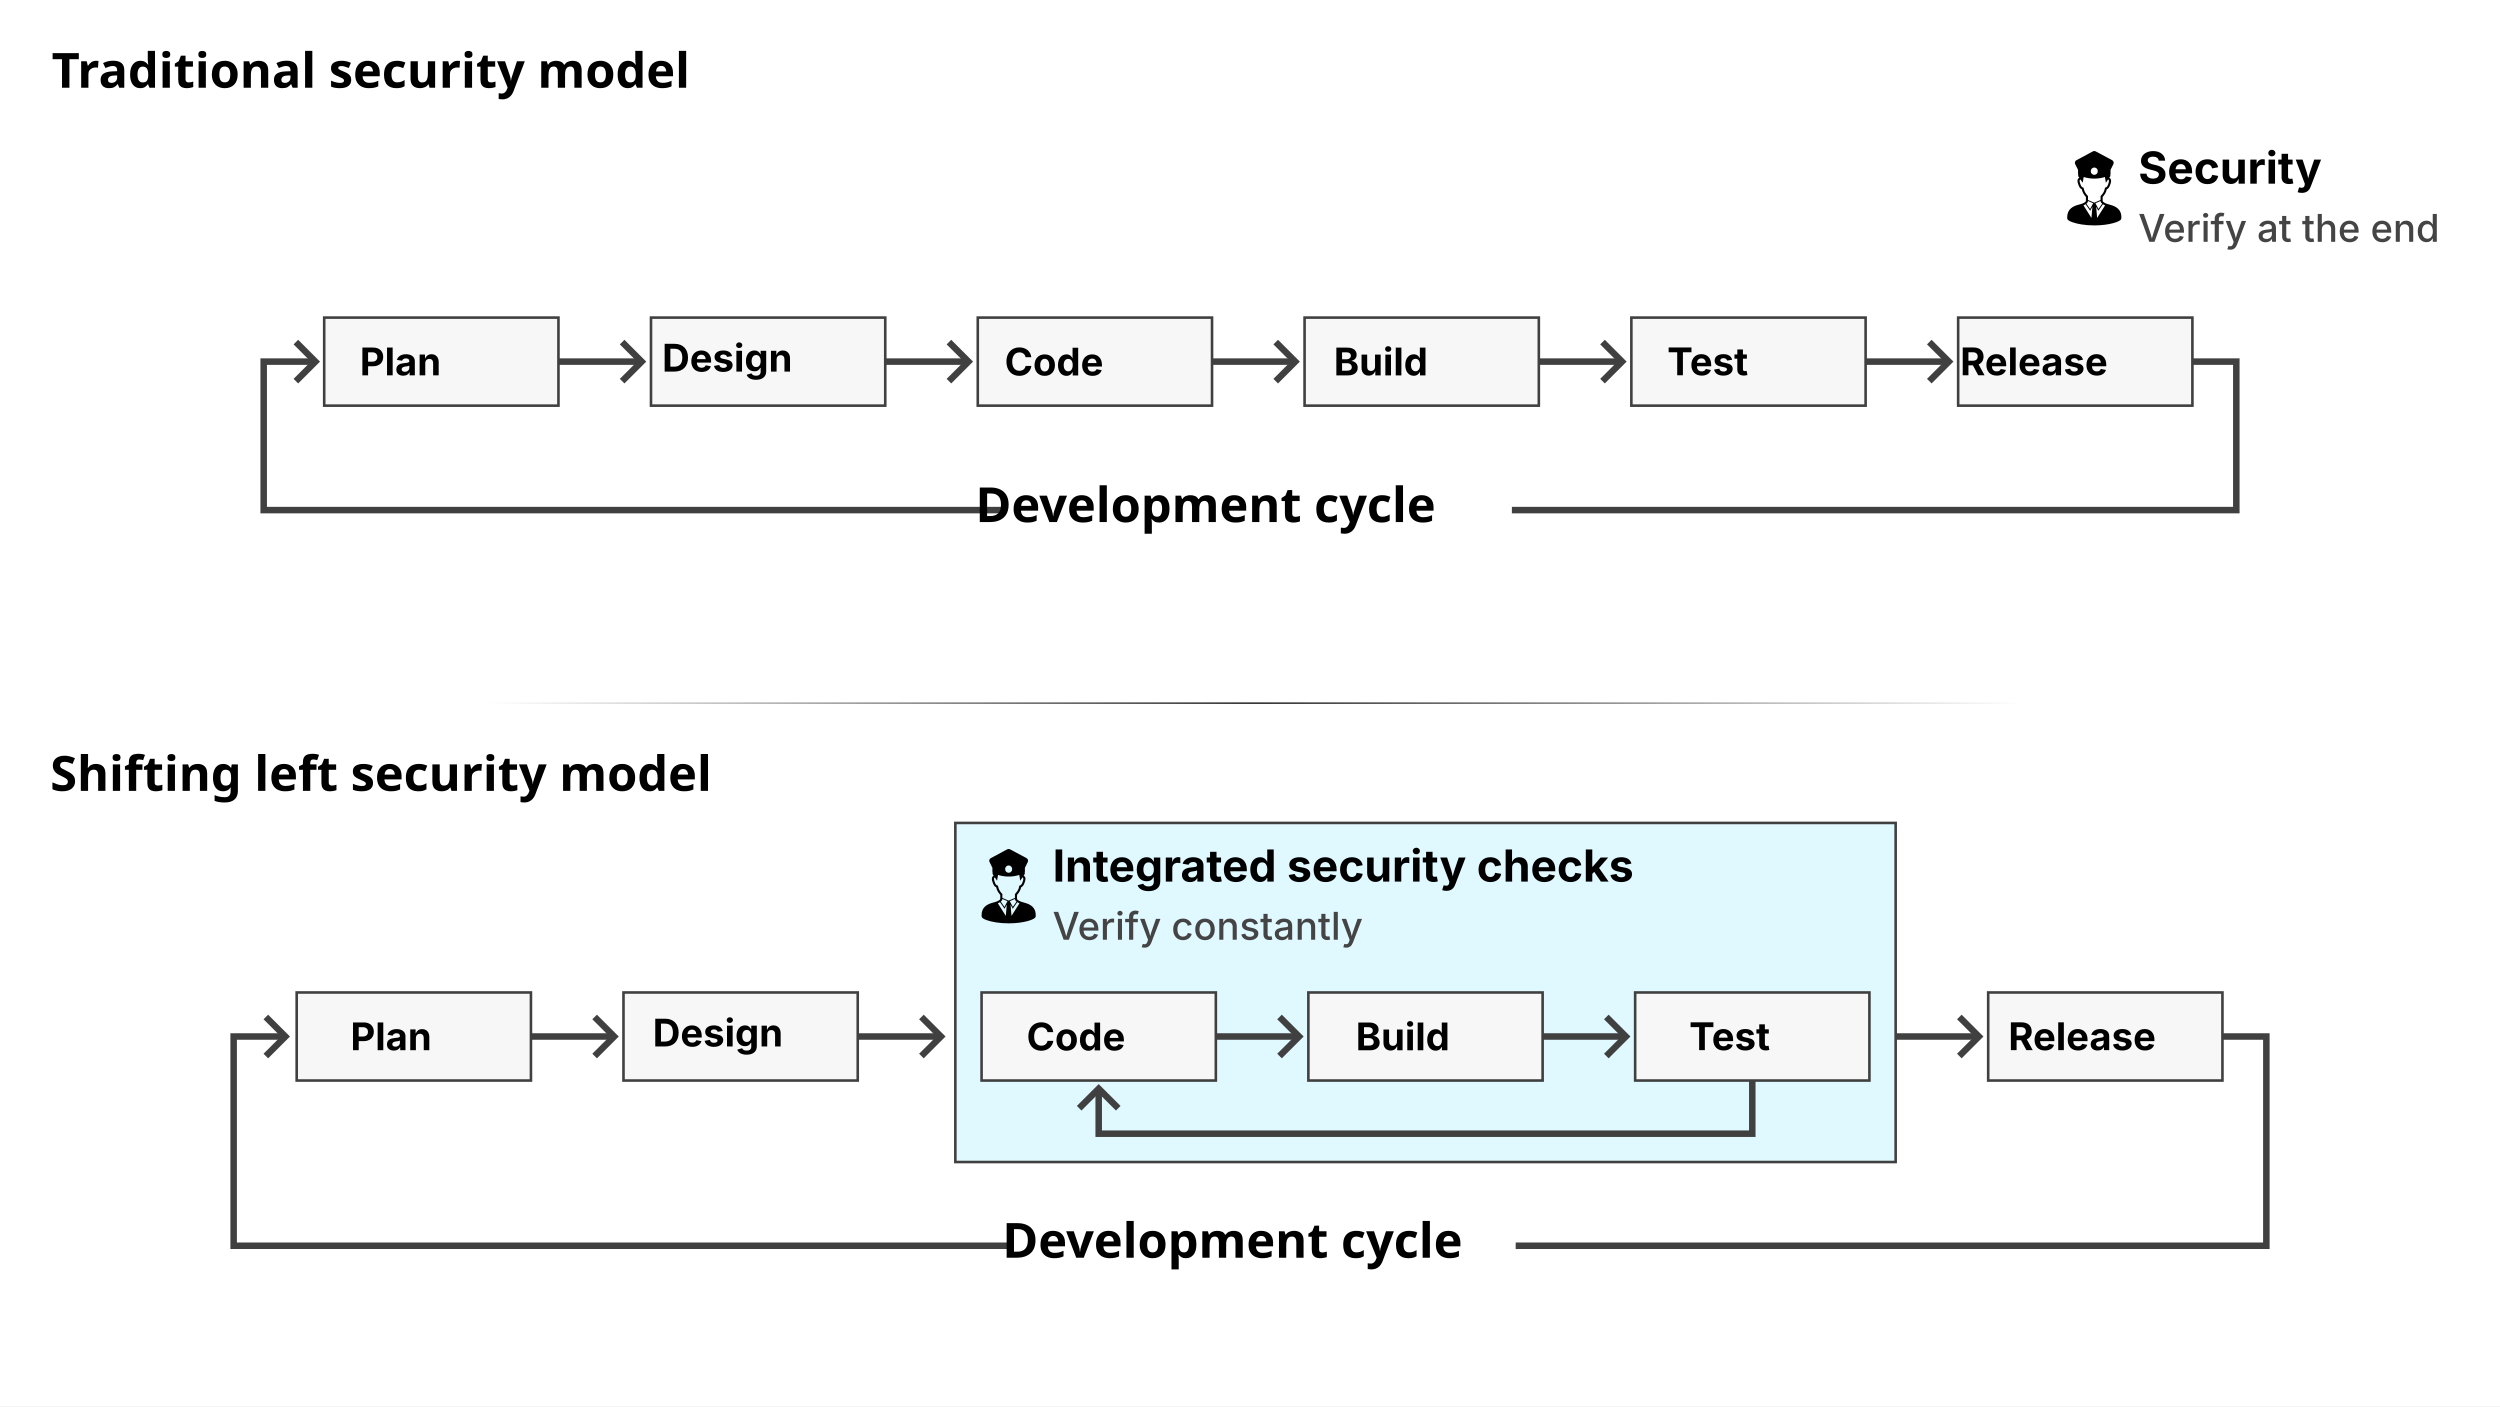
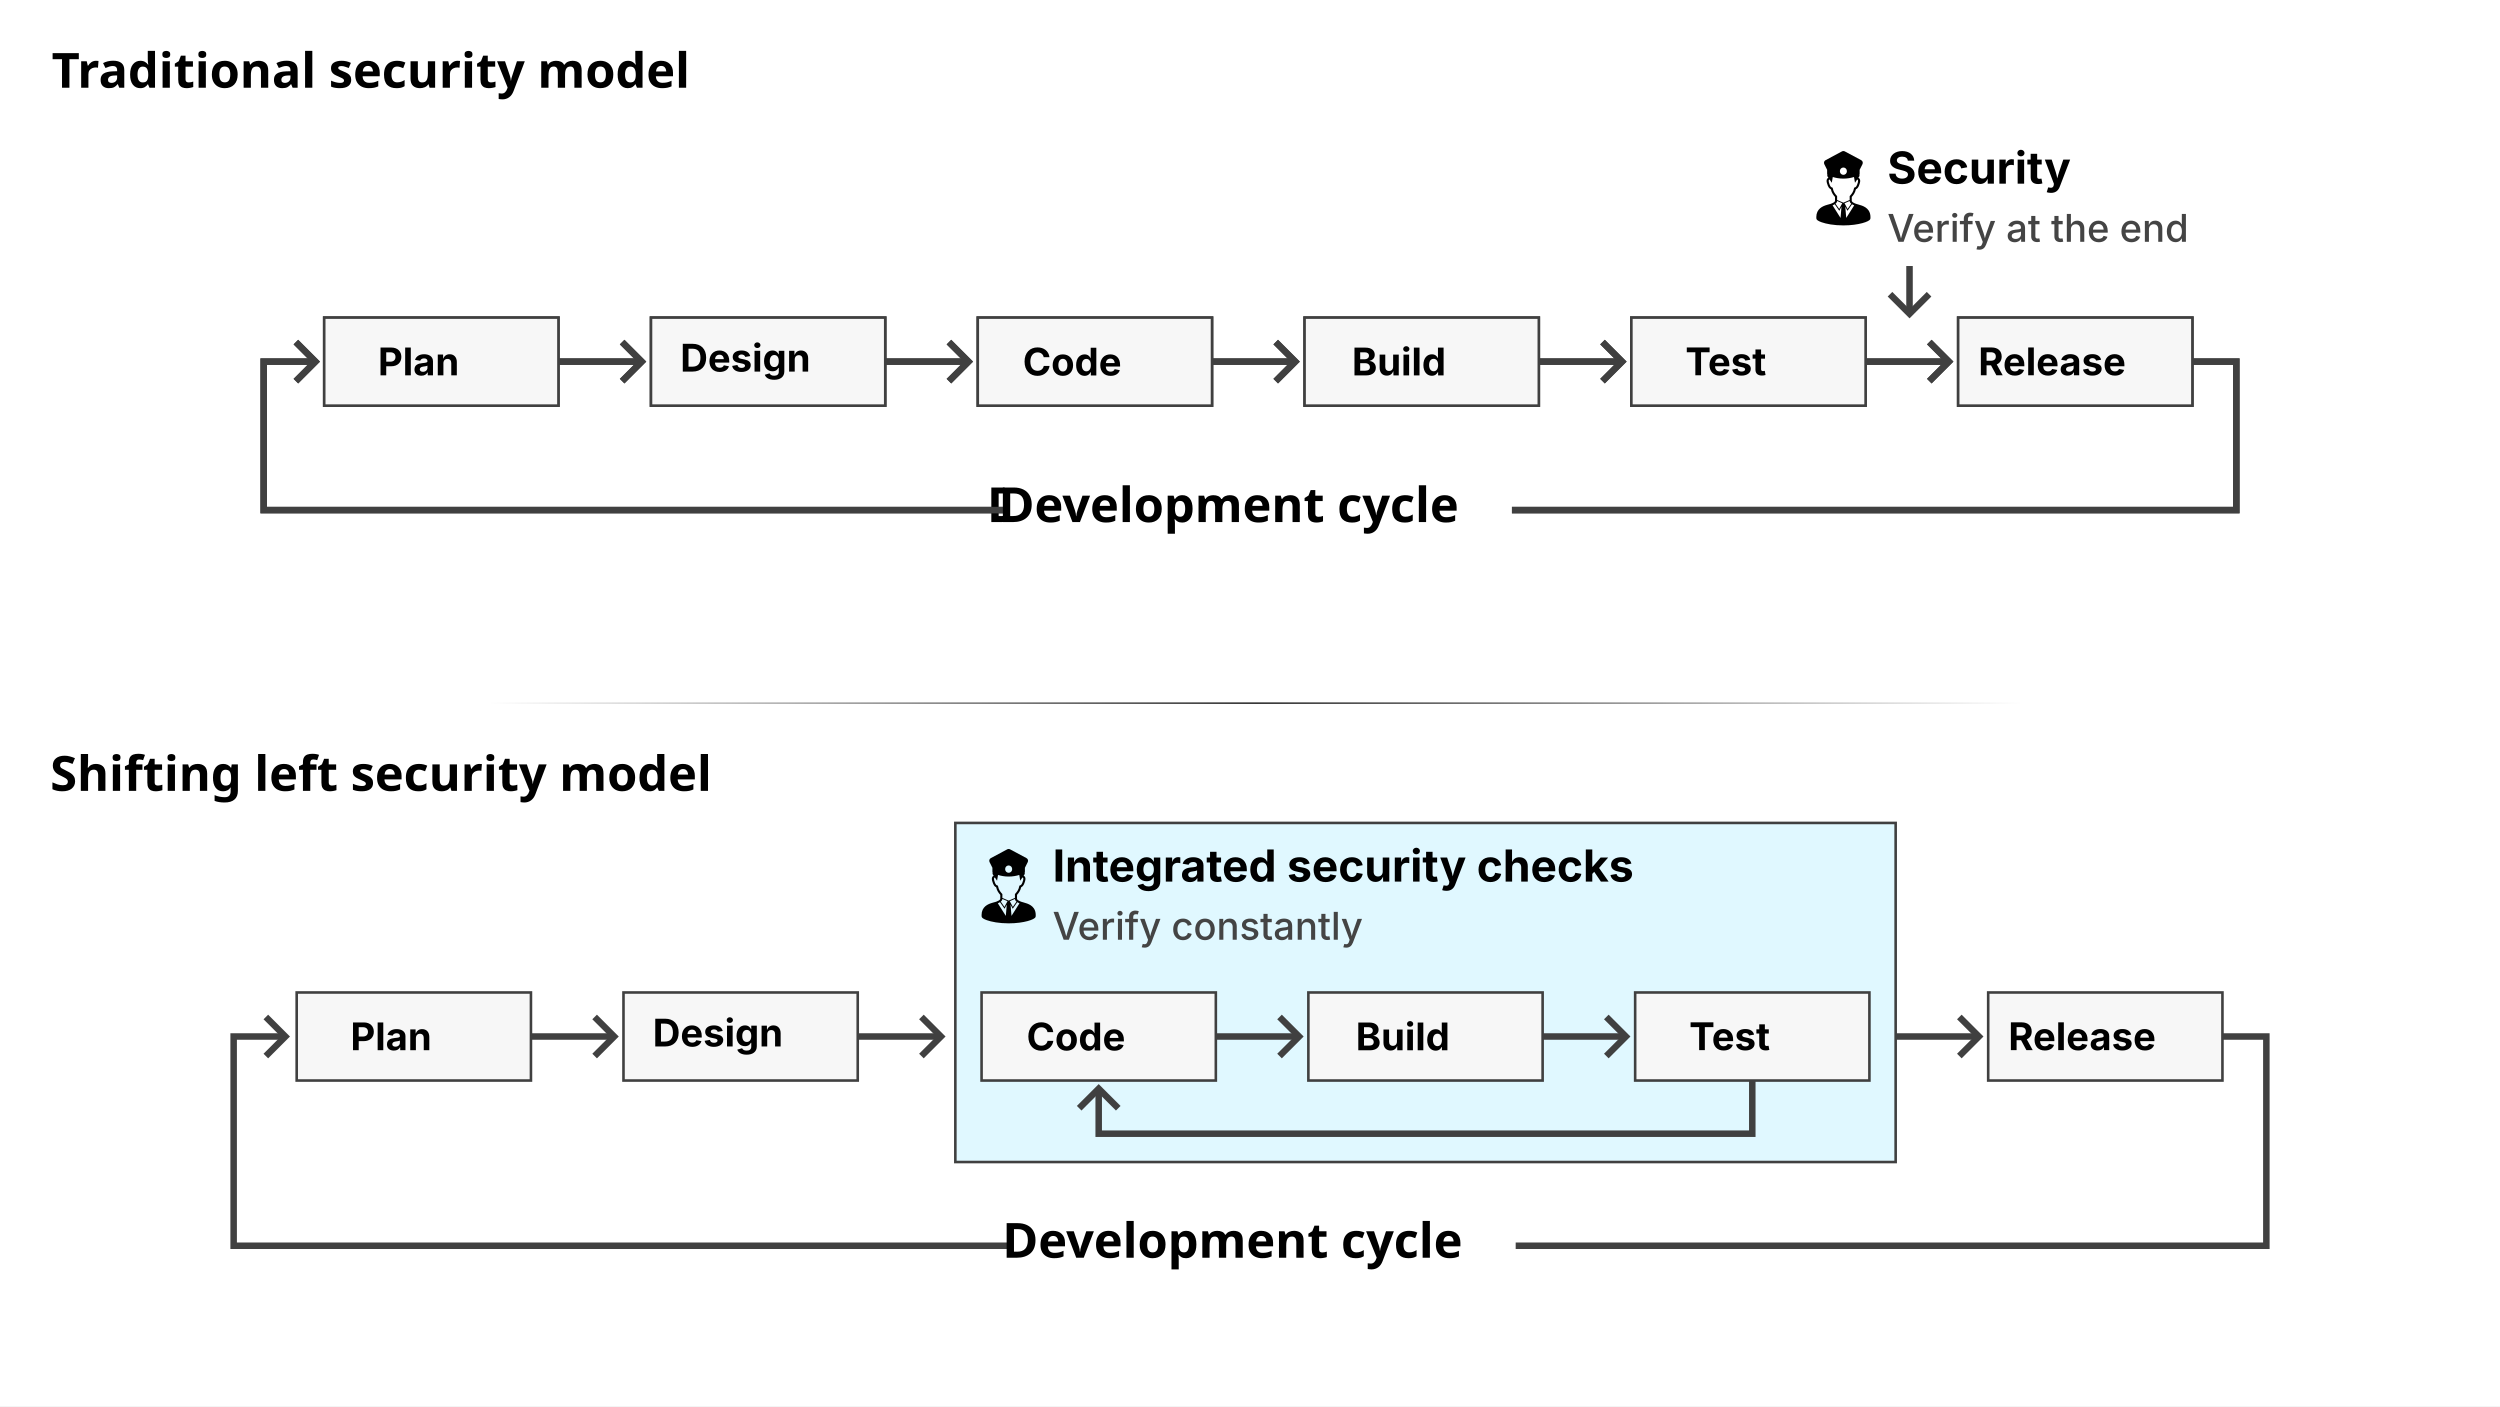
<svg xmlns="http://www.w3.org/2000/svg" xmlns:xlink="http://www.w3.org/1999/xlink" width="1920" height="1080" viewBox="0 0 508 285.75" version="1.1" id="svg1" xml:space="preserve">
  <defs id="defs1">
    <linearGradient id="linearGradient36">
      <stop style="stop-color:#000000;stop-opacity:0;" offset="0.096" id="stop36" />
      <stop style="stop-color:#000000;stop-opacity:1;" offset="0.5" id="stop38" />
      <stop style="stop-color:#000000;stop-opacity:0;" offset="0.903" id="stop37" />
    </linearGradient>
    <marker style="overflow:visible" id="ArrowWide" refX="0" refY="0" orient="auto-start-reverse" markerWidth="1" markerHeight="1" viewBox="0 0 1 1" preserveAspectRatio="xMidYMid">
      <path style="fill:none;stroke:context-stroke;stroke-width:1;stroke-linecap:butt" d="M 3,-3 0,0 3,3" transform="rotate(180,0.125,0)" id="path19" />
    </marker>
    <linearGradient id="a-4" x1="61.24" x2="145.33" y1="37.94" y2="183.58" gradientUnits="userSpaceOnUse" gradientTransform="matrix(0.0422056,0,0,0.0422056,121.0747,151.1163)">
      <stop offset="0" stop-opacity=".2" id="stop1-3" />
      <stop offset=".79" stop-opacity=".05" id="stop2-1" />
    </linearGradient>
    <linearGradient xlink:href="#linearGradient36" id="linearGradient37" x1="62.488" y1="154.535" x2="448.264" y2="154.535" gradientUnits="userSpaceOnUse" gradientTransform="translate(0,-11.66023)" />
  </defs>
  <g id="layer1">
    <rect style="opacity:1;fill:#ffffff;stroke-width:0.529" id="rect19" width="508" height="285.75" x="2.220446e-16" y="7.2010803e-06" />
    <g id="SVGRepo_bgCarrier" stroke-width="0" transform="matrix(0.08700809,0,0,0.08700809,446.0738,77.41871)" />
    <g id="SVGRepo_tracerCarrier" stroke-linecap="round" stroke-linejoin="round" transform="matrix(0.08700809,0,0,0.08700809,446.0738,77.41871)" style="stroke-width:3.041" />
-     <g id="g57">
-       <text xml:space="preserve" style="font-weight:bold;font-size:8.995px;line-height:1.2;font-family:Inter;-inkscape-font-specification:'Inter Bold';text-align:start;writing-mode:lr-tb;direction:ltr;text-anchor:start;fill:#000000;fill-opacity:1;stroke-width:5.292" x="433.433" y="37.415" id="text88" transform="scale(1.002461,0.9975451)">
-         <tspan id="tspan88" style="font-size:8.995px;fill:#000000;stroke-width:5.292" x="433.433" y="37.415">Security</tspan>
+     <text xml:space="preserve" style="font-weight:bold;font-size:8.995px;line-height:1.2;font-family:Inter;-inkscape-font-specification:'Inter Bold';text-align:start;writing-mode:lr-tb;direction:ltr;text-anchor:start;fill:#000000;fill-opacity:1;stroke-width:5.292" x="382.575" y="37.415" id="text88" transform="scale(1.002461,0.9975451)">
+       <tspan id="tspan88" style="font-size:8.995px;fill:#000000;stroke-width:5.292" x="382.575" y="37.415">Security</tspan>
+     </text>
+     <g id="g98" transform="matrix(0.02951885,0,0,0.02951885,367.0192,30.68973)" style="stroke-width:8.963">
+       <style type="text/css" id="style88"> .st0{fill:#000000;} </style>
+       <g id="g97" style="stroke-width:8.963">
+         <path class="st0" d="m 429.823,409.401 c -11.741,-17.577 -29.574,-27.295 -46.322,-33.618 -8.41,-3.157 -16.624,-5.492 -23.859,-7.474 -7.227,-1.965 -13.508,-3.618 -17.725,-5.213 -7.384,-2.738 -15.186,-6.289 -20.628,-10.112 -2.722,-1.899 -4.81,-3.856 -6.027,-5.517 -1.225,-1.702 -1.562,-2.878 -1.578,-3.906 0,-7.103 0,-15.974 0,-27.666 9.447,-10.508 23.021,-26.794 28.595,-52.618 1.949,-0.88 3.873,-1.875 5.731,-3.166 4.62,-3.19 8.542,-7.819 11.864,-14.116 3.346,-6.323 6.306,-14.405 9.463,-25.463 1.603,-5.607 2.343,-10.474 2.343,-14.815 0.008,-4.999 -1.028,-9.332 -2.911,-12.85 -2.482,-4.678 -6.29,-7.457 -9.701,-9.002 l 7.703,-11.478 V 159.66 c 0.732,-0.995 1.2,-1.908 1.085,-2.631 v -27.567 l 19.6,-39.184 c 4.966,-9.932 1.127,-22.018 -8.666,-27.263 L 265.693,2.43 c -6.05,-3.24 -13.327,-3.24 -19.378,0 L 133.21,63.015 c -9.784,5.245 -13.624,17.331 -8.657,27.263 l 19.6,39.209 v 27.543 c -0.123,0.748 0.288,1.66 1.085,2.696 v 12.662 l 7.704,11.46 c -0.798,0.354 -1.62,0.757 -2.467,1.275 -2.664,1.644 -5.352,4.218 -7.235,7.745 -1.883,3.519 -2.919,7.851 -2.91,12.85 0,4.341 0.74,9.208 2.343,14.815 4.226,14.726 8.041,24.238 12.982,31.218 2.475,3.461 5.287,6.24 8.345,8.361 1.858,1.29 3.783,2.286 5.731,3.166 5.574,25.824 19.148,42.111 28.595,52.618 0,11.692 0,20.562 0,27.666 0,0.872 -0.354,2.13 -1.702,3.93 -1.989,2.672 -6.108,5.912 -11,8.657 -4.876,2.771 -10.483,5.18 -15.391,6.907 -5.764,2.047 -15.054,4.168 -25.455,7.153 -15.629,4.522 -34.111,11.033 -49.149,23.925 -7.506,6.446 -14.092,14.544 -18.729,24.607 -4.636,10.056 -7.301,22.01 -7.292,35.986 0,3.248 0.14,6.602 0.428,10.072 0.222,2.434 1.142,4.407 2.236,6.034 2.064,3.042 4.81,5.295 8.246,7.622 6.019,3.979 14.364,7.876 25.043,11.699 31.958,11.396 84.881,21.829 150.449,21.846 53.268,0 98.232,-6.914 130.329,-15.605 16.057,-4.349 28.875,-9.118 38.141,-13.878 4.646,-2.393 8.394,-4.768 11.37,-7.358 1.488,-1.316 2.795,-2.688 3.889,-4.325 1.094,-1.627 2.015,-3.6 2.228,-6.034 0.288,-3.461 0.428,-6.816 0.428,-10.046 0.024,-18.64 -4.762,-33.661 -12.572,-45.353 z M 231.936,137.544 c 0,-13.294 10.77,-24.065 24.073,-24.065 13.286,0 24.056,10.77 24.056,24.065 v 2.31 c 0,13.287 -10.77,24.065 -24.056,24.065 -13.303,0 -24.073,-10.778 -24.073,-24.065 z m 4.53,323.095 -54.806,-86.517 c 4.991,-2.088 10.104,-4.727 14.84,-7.777 l 31.366,45.104 15.128,-28.455 z m -9.349,-61.802 -25.273,-36.332 c 2.31,-1.891 4.505,-3.897 6.306,-6.256 2.54,-3.33 4.472,-7.49 4.596,-12.218 l 35.386,15.276 z m -14.322,-61.95 c 0,-6.462 0,-14.142 0,-23.761 v -2.77 l -1.858,-2.072 c -9.874,-10.993 -23.234,-25.586 -27.871,-51.516 l -0.732,-4.144 -3.955,-1.414 c -2.524,-0.896 -4.439,-1.817 -6.116,-2.984 -2.475,-1.743 -4.72,-4.127 -7.342,-9.011 -2.59,-4.86 -5.328,-12.119 -8.328,-22.65 -1.324,-4.604 -1.792,-8.181 -1.792,-10.845 0.008,-3.083 0.6,-4.884 1.2,-6.026 0.913,-1.653 2.032,-2.36 3.454,-2.936 0.642,-0.246 1.29,-0.378 1.842,-0.468 l 14.873,22.157 6.363,-37.285 0.699,-2.336 c 19.42,6.159 44.644,11.1 72.779,11.1 28.06,0 53.366,-4.9 72.794,-11.041 l 0.674,2.277 6.364,37.285 14.873,-22.141 c 0.937,0.148 2.195,0.46 3.166,1.102 0.83,0.535 1.504,1.151 2.121,2.286 0.6,1.142 1.192,2.943 1.209,6.026 0,2.664 -0.477,6.24 -1.792,10.845 -3.988,14.059 -7.564,22.231 -10.853,26.77 -1.644,2.293 -3.149,3.724 -4.818,4.892 -1.677,1.168 -3.592,2.089 -6.116,2.984 l -3.963,1.414 -0.724,4.144 c -4.636,25.93 -17.998,40.524 -27.871,51.516 l -1.858,2.072 v 2.77 c 0,9.62 0,17.299 0,23.761 l -43.204,18.655 z m 86.467,7.144 c 0.107,4.572 1.883,8.707 4.342,12.012 1.841,2.483 4.053,4.636 6.47,6.585 l -25.191,36.208 -21.006,-39.53 z m -23.719,116.624 -6.528,-77.653 15.12,28.447 31.308,-45.022 c 1.044,0.667 2.089,1.324 3.182,1.949 3.789,2.154 7.794,3.98 11.798,5.664 z" id="path89" style="stroke-width:8.963" />
+       </g>
+     </g>
+     <g id="g56" transform="translate(1.686713)">
+       <path style="fill:#ffffff;stroke:#404040;stroke-width:1.323;stroke-linecap:butt;stroke-dasharray:none;stroke-opacity:1;marker-end:url(#ArrowWide)" d="M 111.791,73.481 H 128.369" id="path77" />
+       <rect style="fill:#f7f7f7;fill-opacity:1;stroke:#404040;stroke-width:0.529;stroke-dasharray:none;stroke-opacity:1" id="rect77" width="47.601" height="17.894" x="64.19" y="64.534" />
+       <text xml:space="preserve" style="font-weight:bold;font-size:7.761px;line-height:1.2;font-family:Inter;-inkscape-font-specification:'Inter Bold';text-align:center;writing-mode:lr-tb;direction:ltr;text-anchor:middle;fill:#000000;fill-opacity:1;stroke-width:5.292" x="87.763" y="76.451" id="text77" transform="scale(1.002461,0.9975451)">
+         <tspan id="tspan77" style="font-size:7.761px;fill:#000000;stroke-width:5.292" x="87.763" y="76.451">Plan</tspan>
      </text>
-       <g id="g98" transform="matrix(0.02951885,0,0,0.02951885,418.002,30.68973)" style="stroke-width:8.963">
-         <style type="text/css" id="style88"> .st0{fill:#000000;} </style>
-         <g id="g97" style="stroke-width:8.963">
-           <path class="st0" d="m 429.823,409.401 c -11.741,-17.577 -29.574,-27.295 -46.322,-33.618 -8.41,-3.157 -16.624,-5.492 -23.859,-7.474 -7.227,-1.965 -13.508,-3.618 -17.725,-5.213 -7.384,-2.738 -15.186,-6.289 -20.628,-10.112 -2.722,-1.899 -4.81,-3.856 -6.027,-5.517 -1.225,-1.702 -1.562,-2.878 -1.578,-3.906 0,-7.103 0,-15.974 0,-27.666 9.447,-10.508 23.021,-26.794 28.595,-52.618 1.949,-0.88 3.873,-1.875 5.731,-3.166 4.62,-3.19 8.542,-7.819 11.864,-14.116 3.346,-6.323 6.306,-14.405 9.463,-25.463 1.603,-5.607 2.343,-10.474 2.343,-14.815 0.008,-4.999 -1.028,-9.332 -2.911,-12.85 -2.482,-4.678 -6.29,-7.457 -9.701,-9.002 l 7.703,-11.478 V 159.66 c 0.732,-0.995 1.2,-1.908 1.085,-2.631 v -27.567 l 19.6,-39.184 c 4.966,-9.932 1.127,-22.018 -8.666,-27.263 L 265.693,2.43 c -6.05,-3.24 -13.327,-3.24 -19.378,0 L 133.21,63.015 c -9.784,5.245 -13.624,17.331 -8.657,27.263 l 19.6,39.209 v 27.543 c -0.123,0.748 0.288,1.66 1.085,2.696 v 12.662 l 7.704,11.46 c -0.798,0.354 -1.62,0.757 -2.467,1.275 -2.664,1.644 -5.352,4.218 -7.235,7.745 -1.883,3.519 -2.919,7.851 -2.91,12.85 0,4.341 0.74,9.208 2.343,14.815 4.226,14.726 8.041,24.238 12.982,31.218 2.475,3.461 5.287,6.24 8.345,8.361 1.858,1.29 3.783,2.286 5.731,3.166 5.574,25.824 19.148,42.111 28.595,52.618 0,11.692 0,20.562 0,27.666 0,0.872 -0.354,2.13 -1.702,3.93 -1.989,2.672 -6.108,5.912 -11,8.657 -4.876,2.771 -10.483,5.18 -15.391,6.907 -5.764,2.047 -15.054,4.168 -25.455,7.153 -15.629,4.522 -34.111,11.033 -49.149,23.925 -7.506,6.446 -14.092,14.544 -18.729,24.607 -4.636,10.056 -7.301,22.01 -7.292,35.986 0,3.248 0.14,6.602 0.428,10.072 0.222,2.434 1.142,4.407 2.236,6.034 2.064,3.042 4.81,5.295 8.246,7.622 6.019,3.979 14.364,7.876 25.043,11.699 31.958,11.396 84.881,21.829 150.449,21.846 53.268,0 98.232,-6.914 130.329,-15.605 16.057,-4.349 28.875,-9.118 38.141,-13.878 4.646,-2.393 8.394,-4.768 11.37,-7.358 1.488,-1.316 2.795,-2.688 3.889,-4.325 1.094,-1.627 2.015,-3.6 2.228,-6.034 0.288,-3.461 0.428,-6.816 0.428,-10.046 0.024,-18.64 -4.762,-33.661 -12.572,-45.353 z M 231.936,137.544 c 0,-13.294 10.77,-24.065 24.073,-24.065 13.286,0 24.056,10.77 24.056,24.065 v 2.31 c 0,13.287 -10.77,24.065 -24.056,24.065 -13.303,0 -24.073,-10.778 -24.073,-24.065 z m 4.53,323.095 -54.806,-86.517 c 4.991,-2.088 10.104,-4.727 14.84,-7.777 l 31.366,45.104 15.128,-28.455 z m -9.349,-61.802 -25.273,-36.332 c 2.31,-1.891 4.505,-3.897 6.306,-6.256 2.54,-3.33 4.472,-7.49 4.596,-12.218 l 35.386,15.276 z m -14.322,-61.95 c 0,-6.462 0,-14.142 0,-23.761 v -2.77 l -1.858,-2.072 c -9.874,-10.993 -23.234,-25.586 -27.871,-51.516 l -0.732,-4.144 -3.955,-1.414 c -2.524,-0.896 -4.439,-1.817 -6.116,-2.984 -2.475,-1.743 -4.72,-4.127 -7.342,-9.011 -2.59,-4.86 -5.328,-12.119 -8.328,-22.65 -1.324,-4.604 -1.792,-8.181 -1.792,-10.845 0.008,-3.083 0.6,-4.884 1.2,-6.026 0.913,-1.653 2.032,-2.36 3.454,-2.936 0.642,-0.246 1.29,-0.378 1.842,-0.468 l 14.873,22.157 6.363,-37.285 0.699,-2.336 c 19.42,6.159 44.644,11.1 72.779,11.1 28.06,0 53.366,-4.9 72.794,-11.041 l 0.674,2.277 6.364,37.285 14.873,-22.141 c 0.937,0.148 2.195,0.46 3.166,1.102 0.83,0.535 1.504,1.151 2.121,2.286 0.6,1.142 1.192,2.943 1.209,6.026 0,2.664 -0.477,6.24 -1.792,10.845 -3.988,14.059 -7.564,22.231 -10.853,26.77 -1.644,2.293 -3.149,3.724 -4.818,4.892 -1.677,1.168 -3.592,2.089 -6.116,2.984 l -3.963,1.414 -0.724,4.144 c -4.636,25.93 -17.998,40.524 -27.871,51.516 l -1.858,2.072 v 2.77 c 0,9.62 0,17.299 0,23.761 l -43.204,18.655 z m 86.467,7.144 c 0.107,4.572 1.883,8.707 4.342,12.012 1.841,2.483 4.053,4.636 6.47,6.585 l -25.191,36.208 -21.006,-39.53 z m -23.719,116.624 -6.528,-77.653 15.12,28.447 31.308,-45.022 c 1.044,0.667 2.089,1.324 3.182,1.949 3.789,2.154 7.794,3.98 11.798,5.664 z" id="path89" style="stroke-width:8.963" />
-         </g>
-       </g>
-       <g id="g56" transform="translate(1.686713)">
-         <path style="fill:#ffffff;stroke:#404040;stroke-width:1.323;stroke-linecap:butt;stroke-dasharray:none;stroke-opacity:1;marker-end:url(#ArrowWide)" d="M 111.791,73.481 H 128.369" id="path77" />
-         <rect style="fill:#f7f7f7;fill-opacity:1;stroke:#404040;stroke-width:0.529;stroke-dasharray:none;stroke-opacity:1" id="rect77" width="47.601" height="17.894" x="64.19" y="64.534" />
-         <text xml:space="preserve" style="font-weight:bold;font-size:7.761px;line-height:1.2;font-family:Inter;-inkscape-font-specification:'Inter Bold';text-align:center;writing-mode:lr-tb;direction:ltr;text-anchor:middle;fill:#000000;fill-opacity:1;stroke-width:5.292" x="87.763" y="76.451" id="text77" transform="scale(1.002461,0.9975451)">
-           <tspan id="tspan77" style="font-size:7.761px;fill:#000000;stroke-width:5.292" x="87.763" y="76.451">Plan</tspan>
-         </text>
-         <rect style="fill:#f7f7f7;fill-opacity:1;stroke:#404040;stroke-width:0.529;stroke-dasharray:none;stroke-opacity:1" id="rect79" width="47.601" height="17.894" x="130.594" y="64.534" />
-         <text xml:space="preserve" style="font-weight:bold;font-size:7.761px;line-height:1.2;font-family:Inter;-inkscape-font-specification:'Inter Bold';text-align:center;writing-mode:lr-tb;direction:ltr;text-anchor:middle;fill:#000000;fill-opacity:1;stroke-width:5.292" x="154.004" y="75.691" id="text79" transform="scale(1.002461,0.9975451)">
-           <tspan id="tspan79" style="font-size:7.761px;fill:#000000;stroke-width:5.292" x="154.004" y="75.691">Design</tspan>
-         </text>
-         <rect style="fill:#f7f7f7;fill-opacity:1;stroke:#404040;stroke-width:0.529;stroke-dasharray:none;stroke-opacity:1" id="rect80" width="47.601" height="17.894" x="196.998" y="64.534" />
-         <text xml:space="preserve" style="font-weight:bold;font-size:7.761px;line-height:1.2;font-family:Inter;-inkscape-font-specification:'Inter Bold';text-align:center;writing-mode:lr-tb;direction:ltr;text-anchor:middle;fill:#000000;fill-opacity:1;stroke-width:5.292" x="220.239" y="76.485" id="text80" transform="scale(1.002461,0.9975451)">
-           <tspan id="tspan80" style="font-size:7.761px;fill:#000000;stroke-width:5.292" x="220.239" y="76.485">Code</tspan>
-         </text>
-         <rect style="fill:#f7f7f7;fill-opacity:1;stroke:#404040;stroke-width:0.529;stroke-dasharray:none;stroke-opacity:1" id="rect81" width="47.601" height="17.894" x="263.402" y="64.534" />
-         <text xml:space="preserve" style="font-weight:bold;font-size:7.761px;line-height:1.2;font-family:Inter;-inkscape-font-specification:'Inter Bold';text-align:center;writing-mode:lr-tb;direction:ltr;text-anchor:middle;fill:#000000;fill-opacity:1;stroke-width:5.292" x="286.485" y="76.468" id="text81" transform="scale(1.002461,0.9975451)">
-           <tspan id="tspan81" style="font-size:7.761px;fill:#000000;stroke-width:5.292" x="286.485" y="76.468">Build</tspan>
-         </text>
-         <rect style="fill:#f7f7f7;fill-opacity:1;stroke:#404040;stroke-width:0.529;stroke-dasharray:none;stroke-opacity:1" id="rect82" width="47.601" height="17.894" x="329.805" y="64.534" />
-         <text xml:space="preserve" style="font-weight:bold;font-size:7.761px;line-height:1.2;font-family:Inter;-inkscape-font-specification:'Inter Bold';text-align:center;writing-mode:lr-tb;direction:ltr;text-anchor:middle;fill:#000000;fill-opacity:1;stroke-width:5.292" x="352.736" y="76.436" id="text82" transform="scale(1.002461,0.9975451)">
-           <tspan id="tspan82" style="font-size:7.761px;fill:#000000;stroke-width:5.292" x="352.736" y="76.436">Test</tspan>
-         </text>
-         <rect style="fill:#f7f7f7;fill-opacity:1;stroke:#404040;stroke-width:0.529;stroke-dasharray:none;stroke-opacity:1" id="rect83" width="47.601" height="17.894" x="396.209" y="64.534" />
-         <text xml:space="preserve" style="font-weight:bold;font-size:7.761px;line-height:1.2;font-family:Inter;-inkscape-font-specification:'Inter Bold';text-align:center;writing-mode:lr-tb;direction:ltr;text-anchor:middle;fill:#000000;fill-opacity:1;stroke-width:5.292" x="418.871" y="76.436" id="text84" transform="scale(1.002461,0.9975451)">
-           <tspan id="tspan84" style="font-size:7.761px;fill:#000000;stroke-width:5.292" x="418.871" y="76.436">Release</tspan>
-         </text>
-         <path style="fill:#ffffff;stroke:#404040;stroke-width:1.323;stroke-linecap:butt;stroke-dasharray:none;stroke-opacity:1;marker-end:url(#ArrowWide)" d="m 178.195,73.481 h 16.579" id="path98" />
-         <path style="fill:#ffffff;stroke:#404040;stroke-width:1.323;stroke-linecap:butt;stroke-dasharray:none;stroke-opacity:1;marker-end:url(#ArrowWide)" d="m 244.598,73.481 h 16.579" id="path99" />
-         <path style="fill:#ffffff;stroke:#404040;stroke-width:1.323;stroke-linecap:butt;stroke-dasharray:none;stroke-opacity:1;marker-end:url(#ArrowWide)" d="m 311.002,73.481 h 16.579" id="path100" />
-         <path style="fill:#ffffff;stroke:#404040;stroke-width:1.323;stroke-linecap:butt;stroke-dasharray:none;stroke-opacity:1;marker-end:url(#ArrowWide)" d="m 377.406,73.481 h 16.579" id="path101" />
-         <path style="fill:none;stroke:#404040;stroke-width:1.323;stroke-linecap:butt;stroke-dasharray:none;stroke-opacity:1;marker-end:url(#ArrowWide)" d="m 443.81,73.481 h 8.922 V 103.652 H 51.894 V 73.481 H 62.073" id="path9" />
-         <rect style="fill:#ffffff;stroke:none;stroke-width:0.529" id="rect14" width="103.055" height="17.066" x="202.472" y="95.12" />
-         <text xml:space="preserve" style="font-weight:bold;font-size:9.878px;line-height:1.2;font-family:Inter;-inkscape-font-specification:'Inter Bold';text-align:center;writing-mode:lr-tb;direction:ltr;text-anchor:middle;fill:#000000;fill-opacity:1;stroke-width:5.292" x="253.204" y="106.352" id="text14" transform="scale(1.002461,0.9975451)">
-           <tspan id="tspan14" style="font-style:normal;font-variant:normal;font-weight:bold;font-stretch:normal;font-size:9.878px;font-family:Manrope;-inkscape-font-specification:'Manrope Bold';fill:#000000;stroke-width:5.292" x="253.204" y="106.352">Development cycle</tspan>
-         </text>
-       </g>
-       <text xml:space="preserve" style="font-style:normal;font-variant:normal;font-weight:bold;font-stretch:normal;font-size:7.761px;line-height:1.3;font-family:Manrope;-inkscape-font-specification:'Manrope Bold';text-align:start;writing-mode:lr-tb;direction:ltr;text-anchor:start;fill:#444444;fill-opacity:1;stroke:none;stroke-width:0.529" x="434.499" y="49.131" id="text15">
-         <tspan id="tspan15" style="font-style:normal;font-variant:normal;font-weight:500;font-stretch:normal;font-family:Inter;-inkscape-font-specification:'Inter Medium';fill:#444444;fill-opacity:1;stroke-width:0.529" x="434.499" y="49.131">Verify at the end</tspan>
+       <rect style="fill:#f7f7f7;fill-opacity:1;stroke:#404040;stroke-width:0.529;stroke-dasharray:none;stroke-opacity:1" id="rect79" width="47.601" height="17.894" x="130.594" y="64.534" />
+       <text xml:space="preserve" style="font-weight:bold;font-size:7.761px;line-height:1.2;font-family:Inter;-inkscape-font-specification:'Inter Bold';text-align:center;writing-mode:lr-tb;direction:ltr;text-anchor:middle;fill:#000000;fill-opacity:1;stroke-width:5.292" x="154.004" y="75.691" id="text79" transform="scale(1.002461,0.9975451)">
+         <tspan id="tspan79" style="font-size:7.761px;fill:#000000;stroke-width:5.292" x="154.004" y="75.691">Design</tspan>
+       </text>
+       <rect style="fill:#f7f7f7;fill-opacity:1;stroke:#404040;stroke-width:0.529;stroke-dasharray:none;stroke-opacity:1" id="rect80" width="47.601" height="17.894" x="196.998" y="64.534" />
+       <text xml:space="preserve" style="font-weight:bold;font-size:7.761px;line-height:1.2;font-family:Inter;-inkscape-font-specification:'Inter Bold';text-align:center;writing-mode:lr-tb;direction:ltr;text-anchor:middle;fill:#000000;fill-opacity:1;stroke-width:5.292" x="220.239" y="76.485" id="text80" transform="scale(1.002461,0.9975451)">
+         <tspan id="tspan80" style="font-size:7.761px;fill:#000000;stroke-width:5.292" x="220.239" y="76.485">Code</tspan>
+       </text>
+       <rect style="fill:#f7f7f7;fill-opacity:1;stroke:#404040;stroke-width:0.529;stroke-dasharray:none;stroke-opacity:1" id="rect81" width="47.601" height="17.894" x="263.402" y="64.534" />
+       <text xml:space="preserve" style="font-weight:bold;font-size:7.761px;line-height:1.2;font-family:Inter;-inkscape-font-specification:'Inter Bold';text-align:center;writing-mode:lr-tb;direction:ltr;text-anchor:middle;fill:#000000;fill-opacity:1;stroke-width:5.292" x="286.485" y="76.468" id="text81" transform="scale(1.002461,0.9975451)">
+         <tspan id="tspan81" style="font-size:7.761px;fill:#000000;stroke-width:5.292" x="286.485" y="76.468">Build</tspan>
+       </text>
+       <rect style="fill:#f7f7f7;fill-opacity:1;stroke:#404040;stroke-width:0.529;stroke-dasharray:none;stroke-opacity:1" id="rect82" width="47.601" height="17.894" x="329.805" y="64.534" />
+       <text xml:space="preserve" style="font-weight:bold;font-size:7.761px;line-height:1.2;font-family:Inter;-inkscape-font-specification:'Inter Bold';text-align:center;writing-mode:lr-tb;direction:ltr;text-anchor:middle;fill:#000000;fill-opacity:1;stroke-width:5.292" x="352.736" y="76.436" id="text82" transform="scale(1.002461,0.9975451)">
+         <tspan id="tspan82" style="font-size:7.761px;fill:#000000;stroke-width:5.292" x="352.736" y="76.436">Test</tspan>
+       </text>
+       <rect style="fill:#f7f7f7;fill-opacity:1;stroke:#404040;stroke-width:0.529;stroke-dasharray:none;stroke-opacity:1" id="rect83" width="47.601" height="17.894" x="396.209" y="64.534" />
+       <text xml:space="preserve" style="font-weight:bold;font-size:7.761px;line-height:1.2;font-family:Inter;-inkscape-font-specification:'Inter Bold';text-align:center;writing-mode:lr-tb;direction:ltr;text-anchor:middle;fill:#000000;fill-opacity:1;stroke-width:5.292" x="418.871" y="76.436" id="text84" transform="scale(1.002461,0.9975451)">
+         <tspan id="tspan84" style="font-size:7.761px;fill:#000000;stroke-width:5.292" x="418.871" y="76.436">Release</tspan>
+       </text>
+       <path style="fill:#ffffff;stroke:#404040;stroke-width:1.323;stroke-linecap:butt;stroke-dasharray:none;stroke-opacity:1;marker-end:url(#ArrowWide)" d="m 178.195,73.481 h 16.579" id="path98" />
+       <path style="fill:#ffffff;stroke:#404040;stroke-width:1.323;stroke-linecap:butt;stroke-dasharray:none;stroke-opacity:1;marker-end:url(#ArrowWide)" d="m 244.598,73.481 h 16.579" id="path99" />
+       <path style="fill:#ffffff;stroke:#404040;stroke-width:1.323;stroke-linecap:butt;stroke-dasharray:none;stroke-opacity:1;marker-end:url(#ArrowWide)" d="m 311.002,73.481 h 16.579" id="path100" />
+       <path style="fill:#ffffff;stroke:#404040;stroke-width:1.323;stroke-linecap:butt;stroke-dasharray:none;stroke-opacity:1;marker-end:url(#ArrowWide)" d="m 377.406,73.481 h 16.579" id="path101" />
+       <path style="fill:none;stroke:#404040;stroke-width:1.323;stroke-linecap:butt;stroke-dasharray:none;stroke-opacity:1;marker-end:url(#ArrowWide)" d="m 443.81,73.481 h 8.922 V 103.652 H 51.894 V 73.481 H 62.073" id="path9" />
+       <rect style="fill:#ffffff;stroke:none;stroke-width:0.529" id="rect14" width="103.055" height="17.066" x="202.472" y="95.12" />
+       <text xml:space="preserve" style="font-weight:bold;font-size:9.878px;line-height:1.2;font-family:Inter;-inkscape-font-specification:'Inter Bold';text-align:center;writing-mode:lr-tb;direction:ltr;text-anchor:middle;fill:#000000;fill-opacity:1;stroke-width:5.292" x="253.204" y="106.352" id="text14" transform="scale(1.002461,0.9975451)">
+         <tspan id="tspan14" style="font-style:normal;font-variant:normal;font-weight:bold;font-stretch:normal;font-size:9.878px;font-family:Manrope;-inkscape-font-specification:'Manrope Bold';fill:#000000;stroke-width:5.292" x="253.204" y="106.352">Development cycle</tspan>
      </text>
    </g>
+     <text xml:space="preserve" style="font-style:normal;font-variant:normal;font-weight:bold;font-stretch:normal;font-size:7.761px;line-height:1.3;font-family:Manrope;-inkscape-font-specification:'Manrope Bold';text-align:start;writing-mode:lr-tb;direction:ltr;text-anchor:start;fill:#444444;fill-opacity:1;stroke:none;stroke-width:0.529" x="383.516" y="49.131" id="text15">
+       <tspan id="tspan15" style="font-style:normal;font-variant:normal;font-weight:500;font-stretch:normal;font-family:Inter;-inkscape-font-specification:'Inter Medium';fill:#444444;fill-opacity:1;stroke-width:0.529" x="383.516" y="49.131">Verify at the end</tspan>
+     </text>
    <path style="opacity:1;fill:none;fill-opacity:1;stroke:url(#linearGradient37);stroke-width:0.265;stroke-dasharray:none" d="M 62.488,142.875 H 448.264" id="path34" />
    <rect style="fill:#e0f8ff;fill-opacity:1;stroke:#404040;stroke-width:0.529;stroke-dasharray:none;stroke-opacity:1" id="rect33" width="191.073" height="68.904" x="194.124" y="167.22" />
    <text xml:space="preserve" style="font-weight:bold;font-size:8.995px;line-height:1.2;font-family:Inter;-inkscape-font-specification:'Inter Bold';text-align:start;writing-mode:lr-tb;direction:ltr;text-anchor:start;fill:#000000;fill-opacity:1;stroke-width:5.292" x="213.374" y="179.585" id="text16" transform="scale(1.002461,0.9975451)">
      <tspan id="tspan16" style="font-size:8.995px;fill:#000000;stroke-width:5.292" x="213.374" y="179.585">Integrated security checks</tspan>
    </text>
    <g id="g17" transform="matrix(0.02951885,0,0,0.02951885,197.4014,172.5112)" style="stroke-width:8.963">
      <style type="text/css" id="style16"> .st0{fill:#000000;} </style>
      <g id="g16" style="stroke-width:8.963">
        <path class="st0" d="m 429.823,409.401 c -11.741,-17.577 -29.574,-27.295 -46.322,-33.618 -8.41,-3.157 -16.624,-5.492 -23.859,-7.474 -7.227,-1.965 -13.508,-3.618 -17.725,-5.213 -7.384,-2.738 -15.186,-6.289 -20.628,-10.112 -2.722,-1.899 -4.81,-3.856 -6.027,-5.517 -1.225,-1.702 -1.562,-2.878 -1.578,-3.906 0,-7.103 0,-15.974 0,-27.666 9.447,-10.508 23.021,-26.794 28.595,-52.618 1.949,-0.88 3.873,-1.875 5.731,-3.166 4.62,-3.19 8.542,-7.819 11.864,-14.116 3.346,-6.323 6.306,-14.405 9.463,-25.463 1.603,-5.607 2.343,-10.474 2.343,-14.815 0.008,-4.999 -1.028,-9.332 -2.911,-12.85 -2.482,-4.678 -6.29,-7.457 -9.701,-9.002 l 7.703,-11.478 V 159.66 c 0.732,-0.995 1.2,-1.908 1.085,-2.631 v -27.567 l 19.6,-39.184 c 4.966,-9.932 1.127,-22.018 -8.666,-27.263 L 265.693,2.43 c -6.05,-3.24 -13.327,-3.24 -19.378,0 L 133.21,63.015 c -9.784,5.245 -13.624,17.331 -8.657,27.263 l 19.6,39.209 v 27.543 c -0.123,0.748 0.288,1.66 1.085,2.696 v 12.662 l 7.704,11.46 c -0.798,0.354 -1.62,0.757 -2.467,1.275 -2.664,1.644 -5.352,4.218 -7.235,7.745 -1.883,3.519 -2.919,7.851 -2.91,12.85 0,4.341 0.74,9.208 2.343,14.815 4.226,14.726 8.041,24.238 12.982,31.218 2.475,3.461 5.287,6.24 8.345,8.361 1.858,1.29 3.783,2.286 5.731,3.166 5.574,25.824 19.148,42.111 28.595,52.618 0,11.692 0,20.562 0,27.666 0,0.872 -0.354,2.13 -1.702,3.93 -1.989,2.672 -6.108,5.912 -11,8.657 -4.876,2.771 -10.483,5.18 -15.391,6.907 -5.764,2.047 -15.054,4.168 -25.455,7.153 -15.629,4.522 -34.111,11.033 -49.149,23.925 -7.506,6.446 -14.092,14.544 -18.729,24.607 -4.636,10.056 -7.301,22.01 -7.292,35.986 0,3.248 0.14,6.602 0.428,10.072 0.222,2.434 1.142,4.407 2.236,6.034 2.064,3.042 4.81,5.295 8.246,7.622 6.019,3.979 14.364,7.876 25.043,11.699 31.958,11.396 84.881,21.829 150.449,21.846 53.268,0 98.232,-6.914 130.329,-15.605 16.057,-4.349 28.875,-9.118 38.141,-13.878 4.646,-2.393 8.394,-4.768 11.37,-7.358 1.488,-1.316 2.795,-2.688 3.889,-4.325 1.094,-1.627 2.015,-3.6 2.228,-6.034 0.288,-3.461 0.428,-6.816 0.428,-10.046 0.024,-18.64 -4.762,-33.661 -12.572,-45.353 z M 231.936,137.544 c 0,-13.294 10.77,-24.065 24.073,-24.065 13.286,0 24.056,10.77 24.056,24.065 v 2.31 c 0,13.287 -10.77,24.065 -24.056,24.065 -13.303,0 -24.073,-10.778 -24.073,-24.065 z m 4.53,323.095 -54.806,-86.517 c 4.991,-2.088 10.104,-4.727 14.84,-7.777 l 31.366,45.104 15.128,-28.455 z m -9.349,-61.802 -25.273,-36.332 c 2.31,-1.891 4.505,-3.897 6.306,-6.256 2.54,-3.33 4.472,-7.49 4.596,-12.218 l 35.386,15.276 z m -14.322,-61.95 c 0,-6.462 0,-14.142 0,-23.761 v -2.77 l -1.858,-2.072 c -9.874,-10.993 -23.234,-25.586 -27.871,-51.516 l -0.732,-4.144 -3.955,-1.414 c -2.524,-0.896 -4.439,-1.817 -6.116,-2.984 -2.475,-1.743 -4.72,-4.127 -7.342,-9.011 -2.59,-4.86 -5.328,-12.119 -8.328,-22.65 -1.324,-4.604 -1.792,-8.181 -1.792,-10.845 0.008,-3.083 0.6,-4.884 1.2,-6.026 0.913,-1.653 2.032,-2.36 3.454,-2.936 0.642,-0.246 1.29,-0.378 1.842,-0.468 l 14.873,22.157 6.363,-37.285 0.699,-2.336 c 19.42,6.159 44.644,11.1 72.779,11.1 28.06,0 53.366,-4.9 72.794,-11.041 l 0.674,2.277 6.364,37.285 14.873,-22.141 c 0.937,0.148 2.195,0.46 3.166,1.102 0.83,0.535 1.504,1.151 2.121,2.286 0.6,1.142 1.192,2.943 1.209,6.026 0,2.664 -0.477,6.24 -1.792,10.845 -3.988,14.059 -7.564,22.231 -10.853,26.77 -1.644,2.293 -3.149,3.724 -4.818,4.892 -1.677,1.168 -3.592,2.089 -6.116,2.984 l -3.963,1.414 -0.724,4.144 c -4.636,25.93 -17.998,40.524 -27.871,51.516 l -1.858,2.072 v 2.77 c 0,9.62 0,17.299 0,23.761 l -43.204,18.655 z m 86.467,7.144 c 0.107,4.572 1.883,8.707 4.342,12.012 1.841,2.483 4.053,4.636 6.47,6.585 l -25.191,36.208 -21.006,-39.53 z m -23.719,116.624 -6.528,-77.653 15.12,28.447 31.308,-45.022 c 1.044,0.667 2.089,1.324 3.182,1.949 3.789,2.154 7.794,3.98 11.798,5.664 z" id="path16" style="stroke-width:8.963" />
      </g>
    </g>
    <path style="fill:#ffffff;stroke:#404040;stroke-width:1.323;stroke-linecap:butt;stroke-dasharray:none;stroke-opacity:1;marker-end:url(#ArrowWide)" d="m 107.888,210.618 h 16.579" id="path17" />
    <rect style="fill:#f7f7f7;fill-opacity:1;stroke:#404040;stroke-width:0.529;stroke-dasharray:none;stroke-opacity:1" id="rect17" width="47.601" height="17.894" x="60.287" y="201.671" />
    <text xml:space="preserve" style="font-weight:bold;font-size:7.761px;line-height:1.2;font-family:Inter;-inkscape-font-specification:'Inter Bold';text-align:center;writing-mode:lr-tb;direction:ltr;text-anchor:middle;fill:#000000;fill-opacity:1;stroke-width:5.292" x="83.87" y="213.926" id="text20" transform="scale(1.002461,0.9975451)">
      <tspan id="tspan20" style="font-size:7.761px;fill:#000000;stroke-width:5.292" x="83.87" y="213.926">Plan</tspan>
    </text>
    <rect style="fill:#f7f7f7;fill-opacity:1;stroke:#404040;stroke-width:0.529;stroke-dasharray:none;stroke-opacity:1" id="rect20" width="47.601" height="17.894" x="126.691" y="201.671" />
    <text xml:space="preserve" style="font-weight:bold;font-size:7.761px;line-height:1.2;font-family:Inter;-inkscape-font-specification:'Inter Bold';text-align:center;writing-mode:lr-tb;direction:ltr;text-anchor:middle;fill:#000000;fill-opacity:1;stroke-width:5.292" x="150.111" y="213.166" id="text21" transform="scale(1.002461,0.9975451)">
      <tspan id="tspan21" style="font-size:7.761px;fill:#000000;stroke-width:5.292" x="150.111" y="213.166">Design</tspan>
    </text>
    <rect style="fill:#f7f7f7;fill-opacity:1;stroke:#404040;stroke-width:0.529;stroke-dasharray:none;stroke-opacity:1" id="rect21" width="47.601" height="17.894" x="199.456" y="201.671" />
    <text xml:space="preserve" style="font-weight:bold;font-size:7.761px;line-height:1.2;font-family:Inter;-inkscape-font-specification:'Inter Bold';text-align:center;writing-mode:lr-tb;direction:ltr;text-anchor:middle;fill:#000000;fill-opacity:1;stroke-width:5.292" x="222.691" y="213.96" id="text22" transform="scale(1.002461,0.9975451)">
      <tspan id="tspan22" style="font-size:7.761px;fill:#000000;stroke-width:5.292" x="222.691" y="213.96">Code</tspan>
    </text>
    <rect style="fill:#f7f7f7;fill-opacity:1;stroke:#404040;stroke-width:0.529;stroke-dasharray:none;stroke-opacity:1" id="rect22" width="47.601" height="17.894" x="265.86" y="201.671" />
    <text xml:space="preserve" style="font-weight:bold;font-size:7.761px;line-height:1.2;font-family:Inter;-inkscape-font-specification:'Inter Bold';text-align:center;writing-mode:lr-tb;direction:ltr;text-anchor:middle;fill:#000000;fill-opacity:1;stroke-width:5.292" x="288.938" y="213.943" id="text23" transform="scale(1.002461,0.9975451)">
      <tspan id="tspan23" style="font-size:7.761px;fill:#000000;stroke-width:5.292" x="288.938" y="213.943">Build</tspan>
    </text>
    <rect style="fill:#f7f7f7;fill-opacity:1;stroke:#404040;stroke-width:0.529;stroke-dasharray:none;stroke-opacity:1" id="rect23" width="47.601" height="17.894" x="332.264" y="201.671" />
    <text xml:space="preserve" style="font-weight:bold;font-size:7.761px;line-height:1.2;font-family:Inter;-inkscape-font-specification:'Inter Bold';text-align:center;writing-mode:lr-tb;direction:ltr;text-anchor:middle;fill:#000000;fill-opacity:1;stroke-width:5.292" x="355.188" y="213.91" id="text24" transform="scale(1.002461,0.9975451)">
      <tspan id="tspan24" style="font-size:7.761px;fill:#000000;stroke-width:5.292" x="355.188" y="213.91">Test</tspan>
    </text>
    <rect style="fill:#f7f7f7;fill-opacity:1;stroke:#404040;stroke-width:0.529;stroke-dasharray:none;stroke-opacity:1" id="rect24" width="47.601" height="17.894" x="404" y="201.671" />
    <text xml:space="preserve" style="font-weight:bold;font-size:7.761px;line-height:1.2;font-family:Inter;-inkscape-font-specification:'Inter Bold';text-align:center;writing-mode:lr-tb;direction:ltr;text-anchor:middle;fill:#000000;fill-opacity:1;stroke-width:5.292" x="426.642" y="213.91" id="text25" transform="scale(1.002461,0.9975451)">
      <tspan id="tspan25" style="font-size:7.761px;fill:#000000;stroke-width:5.292" x="426.642" y="213.91">Release</tspan>
    </text>
    <path style="fill:#ffffff;stroke:#404040;stroke-width:1.323;stroke-linecap:butt;stroke-dasharray:none;stroke-opacity:1;marker-end:url(#ArrowWide)" d="m 174.292,210.618 h 16.579" id="path26" />
    <path style="fill:#ffffff;stroke:#404040;stroke-width:1.323;stroke-linecap:butt;stroke-dasharray:none;stroke-opacity:1;marker-end:url(#ArrowWide)" d="m 247.057,210.618 h 16.579" id="path29" />
    <path style="fill:#ffffff;stroke:#404040;stroke-width:1.323;stroke-linecap:butt;stroke-dasharray:none;stroke-opacity:1;marker-end:url(#ArrowWide)" d="m 313.461,210.618 h 16.579" id="path30" />
    <path style="fill:#ffffff;stroke:#404040;stroke-width:1.323;stroke-linecap:butt;stroke-dasharray:none;stroke-opacity:1;marker-end:url(#ArrowWide)" d="m 385.197,210.618 h 16.579" id="path31" />
    <path style="fill:none;stroke:#404040;stroke-width:1.323;stroke-linecap:butt;stroke-dasharray:none;stroke-opacity:1;marker-end:url(#ArrowWide)" d="m 451.601,210.618 h 8.922 v 42.519 H 47.477 v -42.519 h 10.179" id="path32" />
    <rect style="fill:#ffffff;stroke:none;stroke-width:0.529" id="rect32" width="103.055" height="17.066" x="204.931" y="244.604" />
    <text xml:space="preserve" style="font-weight:bold;font-size:9.878px;line-height:1.2;font-family:Inter;-inkscape-font-specification:'Inter Bold';text-align:center;writing-mode:lr-tb;direction:ltr;text-anchor:middle;fill:#000000;fill-opacity:1;stroke-width:5.292" x="255.656" y="256.205" id="text32" transform="scale(1.002461,0.9975451)">
      <tspan id="tspan32" style="font-style:normal;font-variant:normal;font-weight:bold;font-stretch:normal;font-size:9.878px;font-family:Manrope;-inkscape-font-specification:'Manrope Bold';fill:#000000;stroke-width:5.292" x="255.656" y="256.205">Development cycle</tspan>
    </text>
    <text xml:space="preserve" style="font-style:normal;font-variant:normal;font-weight:bold;font-stretch:normal;font-size:7.761px;line-height:1.3;font-family:Manrope;-inkscape-font-specification:'Manrope Bold';text-align:start;writing-mode:lr-tb;direction:ltr;text-anchor:start;fill:#444444;fill-opacity:1;stroke:none;stroke-width:0.529" x="213.899" y="190.953" id="text33">
      <tspan id="tspan33" style="font-style:normal;font-variant:normal;font-weight:500;font-stretch:normal;font-family:Inter;-inkscape-font-specification:'Inter Medium';fill:#444444;fill-opacity:1;stroke-width:0.529" x="213.899" y="190.953">Verify constantly</tspan>
    </text>
    <path style="fill:none;stroke:#404040;stroke-width:1.323;stroke-linecap:butt;stroke-dasharray:none;stroke-opacity:1;marker-end:url(#ArrowWide)" d="m 356.064,219.565 v 10.803 l -132.808,-1e-5 v -8.813" id="path38" />
    <text xml:space="preserve" style="font-weight:bold;font-size:9.878px;line-height:1.2;font-family:Inter;-inkscape-font-specification:'Inter Bold';text-align:start;writing-mode:lr-tb;direction:ltr;text-anchor:start;fill:#000000;fill-opacity:1;stroke-width:5.292" x="10.177" y="161.096" id="text51" transform="scale(1.002461,0.9975451)">
      <tspan id="tspan51" style="font-style:normal;font-variant:normal;font-weight:bold;font-stretch:normal;font-size:9.878px;font-family:Manrope;-inkscape-font-specification:'Manrope Bold';fill:#000000;stroke-width:5.292" x="10.177" y="161.096">Shifting left security model</tspan>
    </text>
    <text xml:space="preserve" style="font-weight:bold;font-size:9.878px;line-height:1.2;font-family:Inter;-inkscape-font-specification:'Inter Bold';text-align:start;writing-mode:lr-tb;direction:ltr;text-anchor:start;fill:#000000;fill-opacity:1;stroke-width:5.292" x="10.459" y="17.87" id="text52" transform="scale(1.002461,0.9975451)">
      <tspan id="tspan52" style="font-style:normal;font-variant:normal;font-weight:bold;font-stretch:normal;font-size:9.878px;font-family:Manrope;-inkscape-font-specification:'Manrope Bold';fill:#000000;stroke-width:5.292" x="10.459" y="17.87">Traditional security model</tspan>
    </text>
    <rect style="opacity:1;fill:#ffffff;fill-opacity:1;stroke:#ffffff;stroke-width:0.265;stroke-dasharray:none;stroke-opacity:1" id="rect54" width="19.579" height="142.875" x="-318.558" y="7.1875002e-06" />
    <rect style="opacity:1;fill:#ffffff;fill-opacity:1;stroke:#ffffff;stroke-width:0.265;stroke-dasharray:none;stroke-opacity:1" id="rect55" width="19.579" height="142.875" x="-350.837" y="142.875" />
+     <path style="fill:#ffffff;stroke:#404040;stroke-width:1.323;stroke-linecap:butt;stroke-dasharray:none;stroke-opacity:1;marker-end:url(#ArrowWide)" d="m 113.477,73.481 h 16.579" id="path1" />
+     <rect style="fill:#f7f7f7;fill-opacity:1;stroke:#404040;stroke-width:0.529;stroke-dasharray:none;stroke-opacity:1" id="rect1" width="47.601" height="17.894" x="65.877" y="64.534" />
+     <text xml:space="preserve" style="font-weight:bold;font-size:7.761px;line-height:1.2;font-family:Inter;-inkscape-font-specification:'Inter Bold';text-align:center;writing-mode:lr-tb;direction:ltr;text-anchor:middle;fill:#000000;fill-opacity:1;stroke-width:5.292" x="89.445" y="76.451" id="text1" transform="scale(1.002461,0.9975451)">
+       <tspan id="tspan1" style="font-size:7.761px;fill:#000000;stroke-width:5.292" x="89.445" y="76.451">Plan</tspan>
+     </text>
+     <rect style="fill:#f7f7f7;fill-opacity:1;stroke:#404040;stroke-width:0.529;stroke-dasharray:none;stroke-opacity:1" id="rect2" width="47.601" height="17.894" x="132.28" y="64.534" />
+     <text xml:space="preserve" style="font-weight:bold;font-size:7.761px;line-height:1.2;font-family:Inter;-inkscape-font-specification:'Inter Bold';text-align:center;writing-mode:lr-tb;direction:ltr;text-anchor:middle;fill:#000000;fill-opacity:1;stroke-width:5.292" x="155.686" y="75.691" id="text2" transform="scale(1.002461,0.9975451)">
+       <tspan id="tspan2" style="font-size:7.761px;fill:#000000;stroke-width:5.292" x="155.686" y="75.691">Design</tspan>
+     </text>
+     <rect style="fill:#f7f7f7;fill-opacity:1;stroke:#404040;stroke-width:0.529;stroke-dasharray:none;stroke-opacity:1" id="rect3" width="47.601" height="17.894" x="198.684" y="64.534" />
+     <text xml:space="preserve" style="font-weight:bold;font-size:7.761px;line-height:1.2;font-family:Inter;-inkscape-font-specification:'Inter Bold';text-align:center;writing-mode:lr-tb;direction:ltr;text-anchor:middle;fill:#000000;fill-opacity:1;stroke-width:5.292" x="221.922" y="76.485" id="text3" transform="scale(1.002461,0.9975451)">
+       <tspan id="tspan3" style="font-size:7.761px;fill:#000000;stroke-width:5.292" x="221.922" y="76.485">Code</tspan>
+     </text>
+     <rect style="fill:#f7f7f7;fill-opacity:1;stroke:#404040;stroke-width:0.529;stroke-dasharray:none;stroke-opacity:1" id="rect4" width="47.601" height="17.894" x="265.088" y="64.534" />
+     <text xml:space="preserve" style="font-weight:bold;font-size:7.761px;line-height:1.2;font-family:Inter;-inkscape-font-specification:'Inter Bold';text-align:center;writing-mode:lr-tb;direction:ltr;text-anchor:middle;fill:#000000;fill-opacity:1;stroke-width:5.292" x="288.168" y="76.468" id="text4" transform="scale(1.002461,0.9975451)">
+       <tspan id="tspan4" style="font-size:7.761px;fill:#000000;stroke-width:5.292" x="288.168" y="76.468">Build</tspan>
+     </text>
+     <rect style="fill:#f7f7f7;fill-opacity:1;stroke:#404040;stroke-width:0.529;stroke-dasharray:none;stroke-opacity:1" id="rect5" width="47.601" height="17.894" x="331.492" y="64.534" />
+     <text xml:space="preserve" style="font-weight:bold;font-size:7.761px;line-height:1.2;font-family:Inter;-inkscape-font-specification:'Inter Bold';text-align:center;writing-mode:lr-tb;direction:ltr;text-anchor:middle;fill:#000000;fill-opacity:1;stroke-width:5.292" x="354.418" y="76.436" id="text5" transform="scale(1.002461,0.9975451)">
+       <tspan id="tspan5" style="font-size:7.761px;fill:#000000;stroke-width:5.292" x="354.418" y="76.436">Test</tspan>
+     </text>
+     <rect style="fill:#f7f7f7;fill-opacity:1;stroke:#404040;stroke-width:0.529;stroke-dasharray:none;stroke-opacity:1" id="rect6" width="47.601" height="17.894" x="397.896" y="64.534" />
+     <text xml:space="preserve" style="font-weight:bold;font-size:7.761px;line-height:1.2;font-family:Inter;-inkscape-font-specification:'Inter Bold';text-align:center;writing-mode:lr-tb;direction:ltr;text-anchor:middle;fill:#000000;fill-opacity:1;stroke-width:5.292" x="420.553" y="76.436" id="text6" transform="scale(1.002461,0.9975451)">
+       <tspan id="tspan6" style="font-size:7.761px;fill:#000000;stroke-width:5.292" x="420.553" y="76.436">Release</tspan>
+     </text>
+     <path style="fill:#ffffff;stroke:#404040;stroke-width:1.323;stroke-linecap:butt;stroke-dasharray:none;stroke-opacity:1;marker-end:url(#ArrowWide)" d="m 179.881,73.481 h 16.579" id="path6" />
+     <path style="fill:#ffffff;stroke:#404040;stroke-width:1.323;stroke-linecap:butt;stroke-dasharray:none;stroke-opacity:1;marker-end:url(#ArrowWide)" d="m 246.285,73.481 h 16.579" id="path7" />
+     <path style="fill:#ffffff;stroke:#404040;stroke-width:1.323;stroke-linecap:butt;stroke-dasharray:none;stroke-opacity:1;marker-end:url(#ArrowWide)" d="m 312.689,73.481 h 16.579" id="path8" />
+     <path style="fill:#ffffff;stroke:#404040;stroke-width:1.323;stroke-linecap:butt;stroke-dasharray:none;stroke-opacity:1;marker-end:url(#ArrowWide)" d="m 379.093,73.481 h 16.579" id="path10" />
+     <path style="fill:none;stroke:#404040;stroke-width:1.323;stroke-linecap:butt;stroke-dasharray:none;stroke-opacity:1;marker-end:url(#ArrowWide)" d="m 445.497,73.481 h 8.922 V 103.652 H 53.581 V 73.481 h 10.179" id="path11" />
+     <rect style="fill:#ffffff;stroke:none;stroke-width:0.529" id="rect11" width="103.055" height="17.066" x="204.159" y="95.12" />
+     <text xml:space="preserve" style="font-weight:bold;font-size:9.878px;line-height:1.2;font-family:Inter;-inkscape-font-specification:'Inter Bold';text-align:center;writing-mode:lr-tb;direction:ltr;text-anchor:middle;fill:#000000;fill-opacity:1;stroke-width:5.292" x="254.886" y="106.352" id="text11" transform="scale(1.002461,0.9975451)">
+       <tspan id="tspan11" style="font-style:normal;font-variant:normal;font-weight:bold;font-stretch:normal;font-size:9.878px;font-family:Manrope;-inkscape-font-specification:'Manrope Bold';fill:#000000;stroke-width:5.292" x="254.886" y="106.352">Development cycle</tspan>
+     </text>
+     <path style="fill:#ffffff;stroke:#404040;stroke-width:1.323;stroke-linecap:butt;stroke-dasharray:none;stroke-opacity:1;marker-end:url(#ArrowWide)" d="m 388.015,54.055 v 9.37" id="path12" />
  </g>
</svg>
